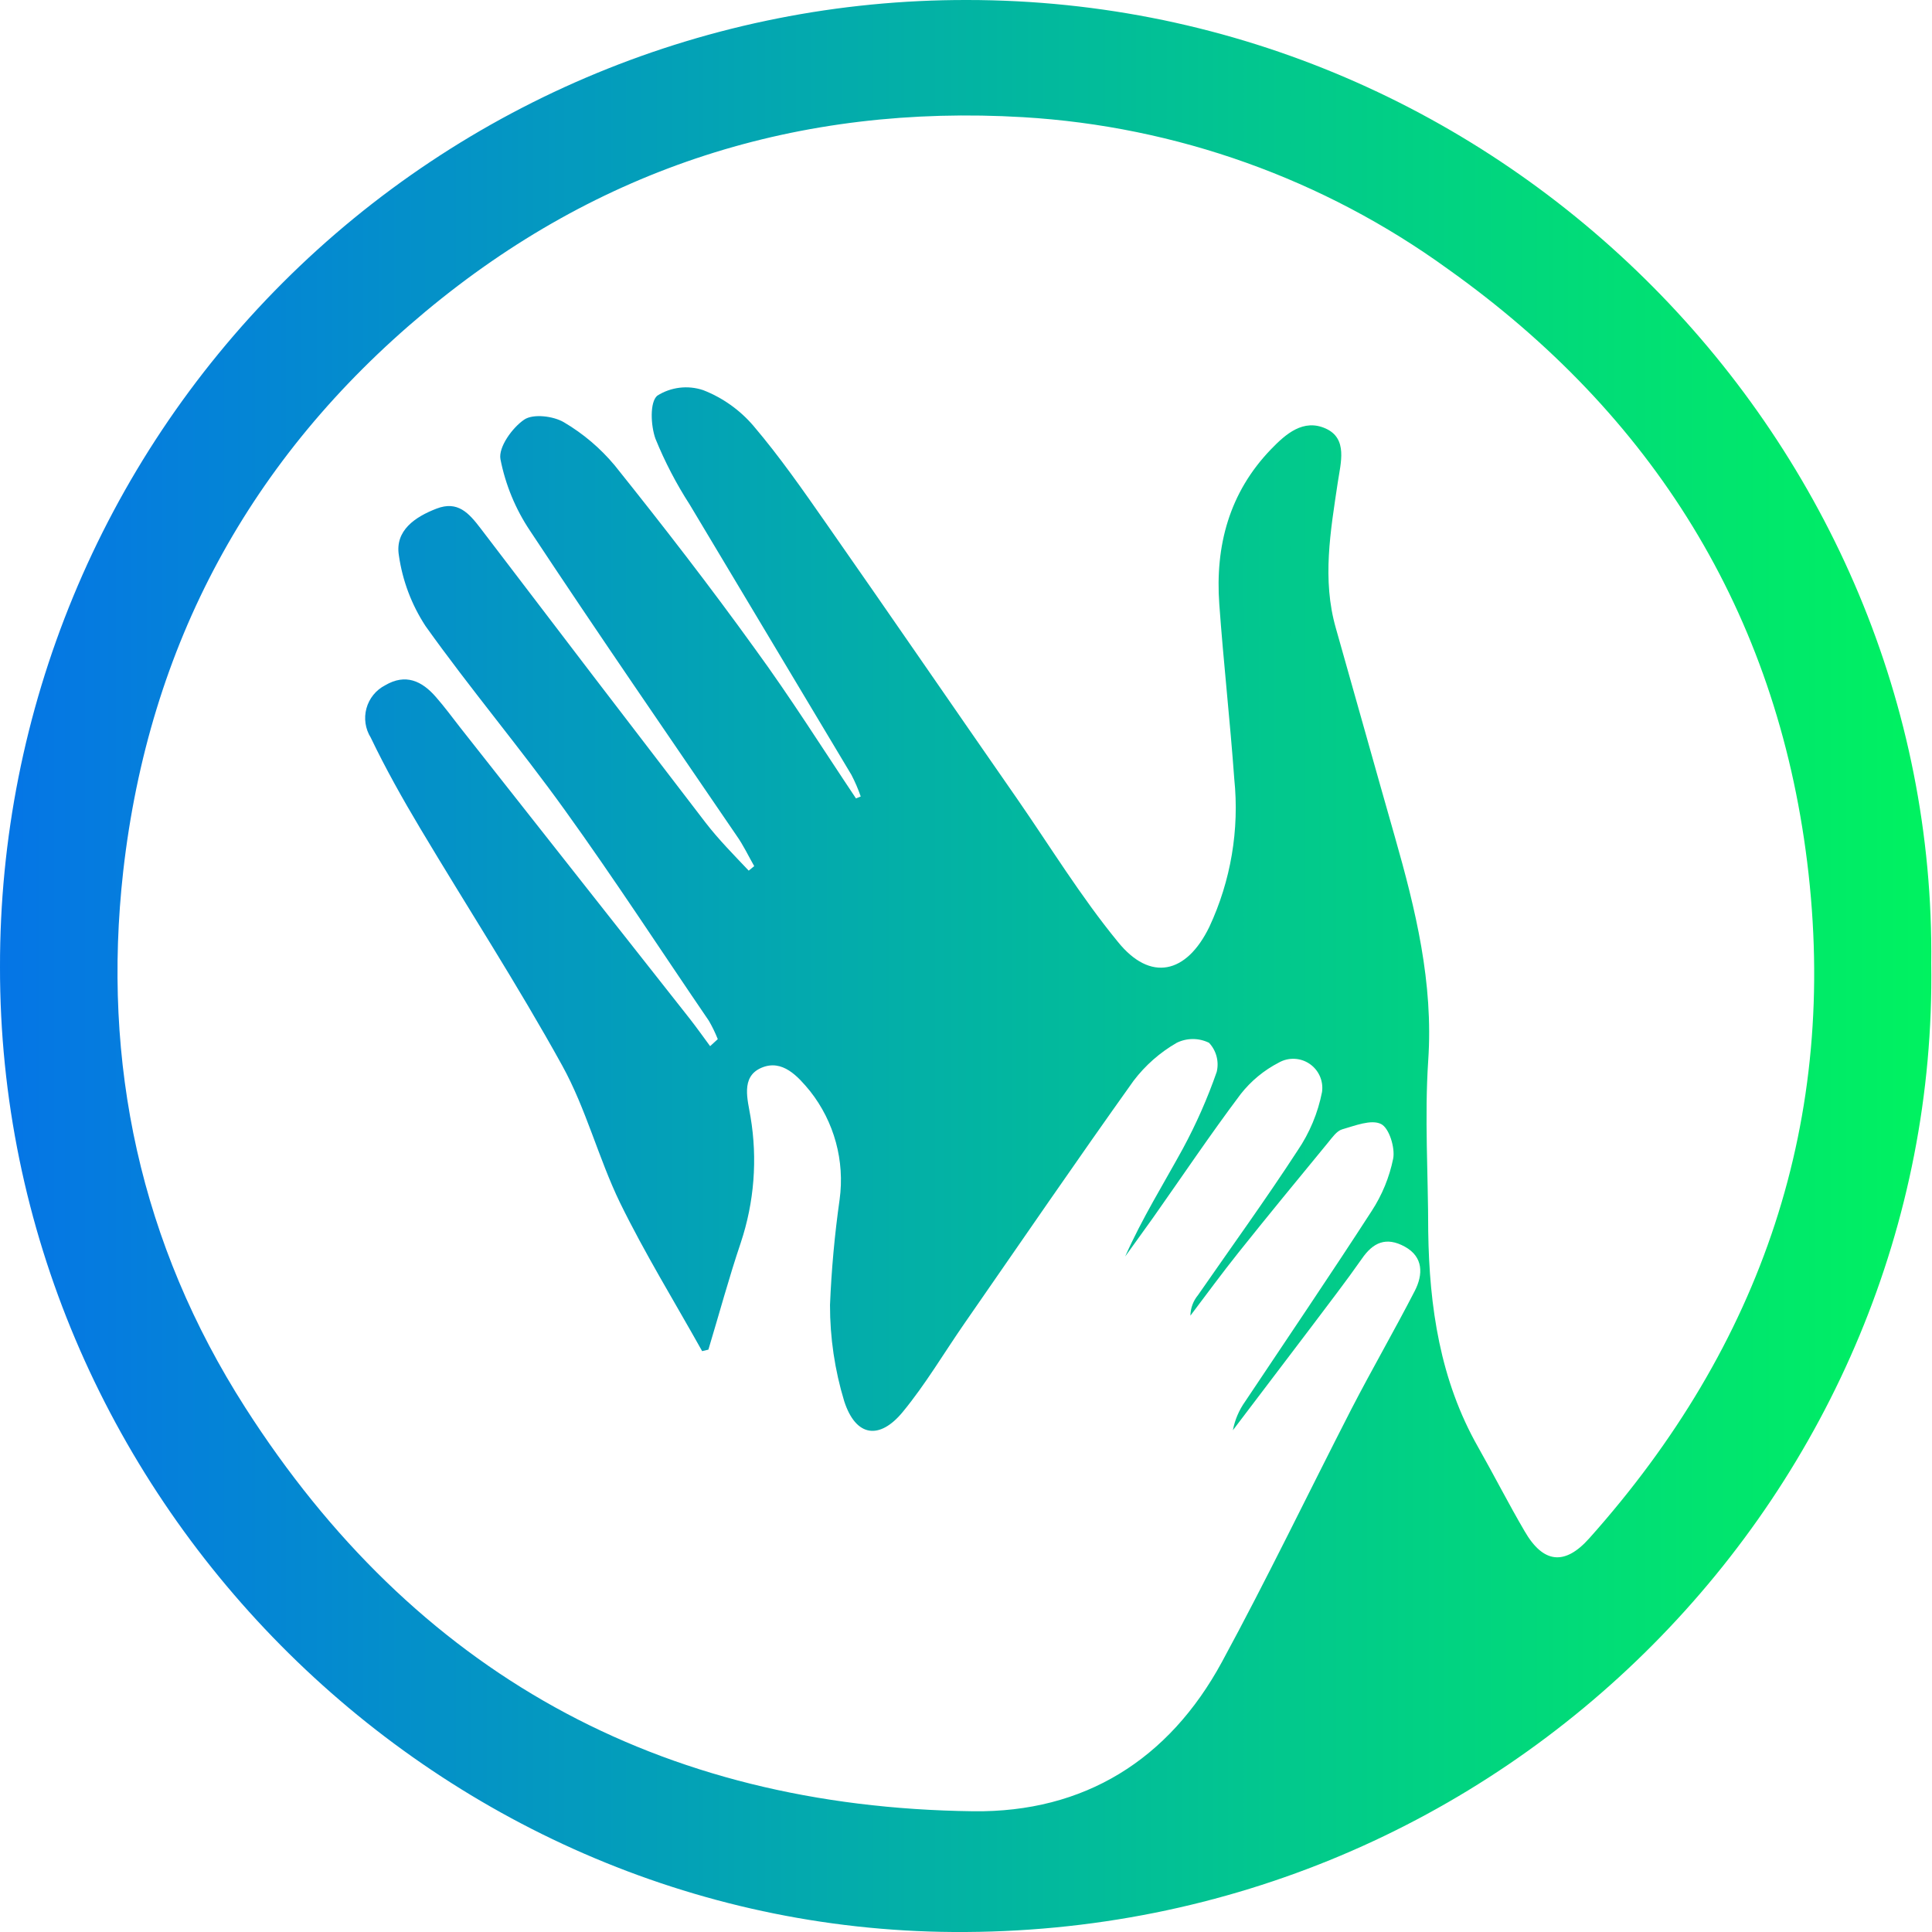
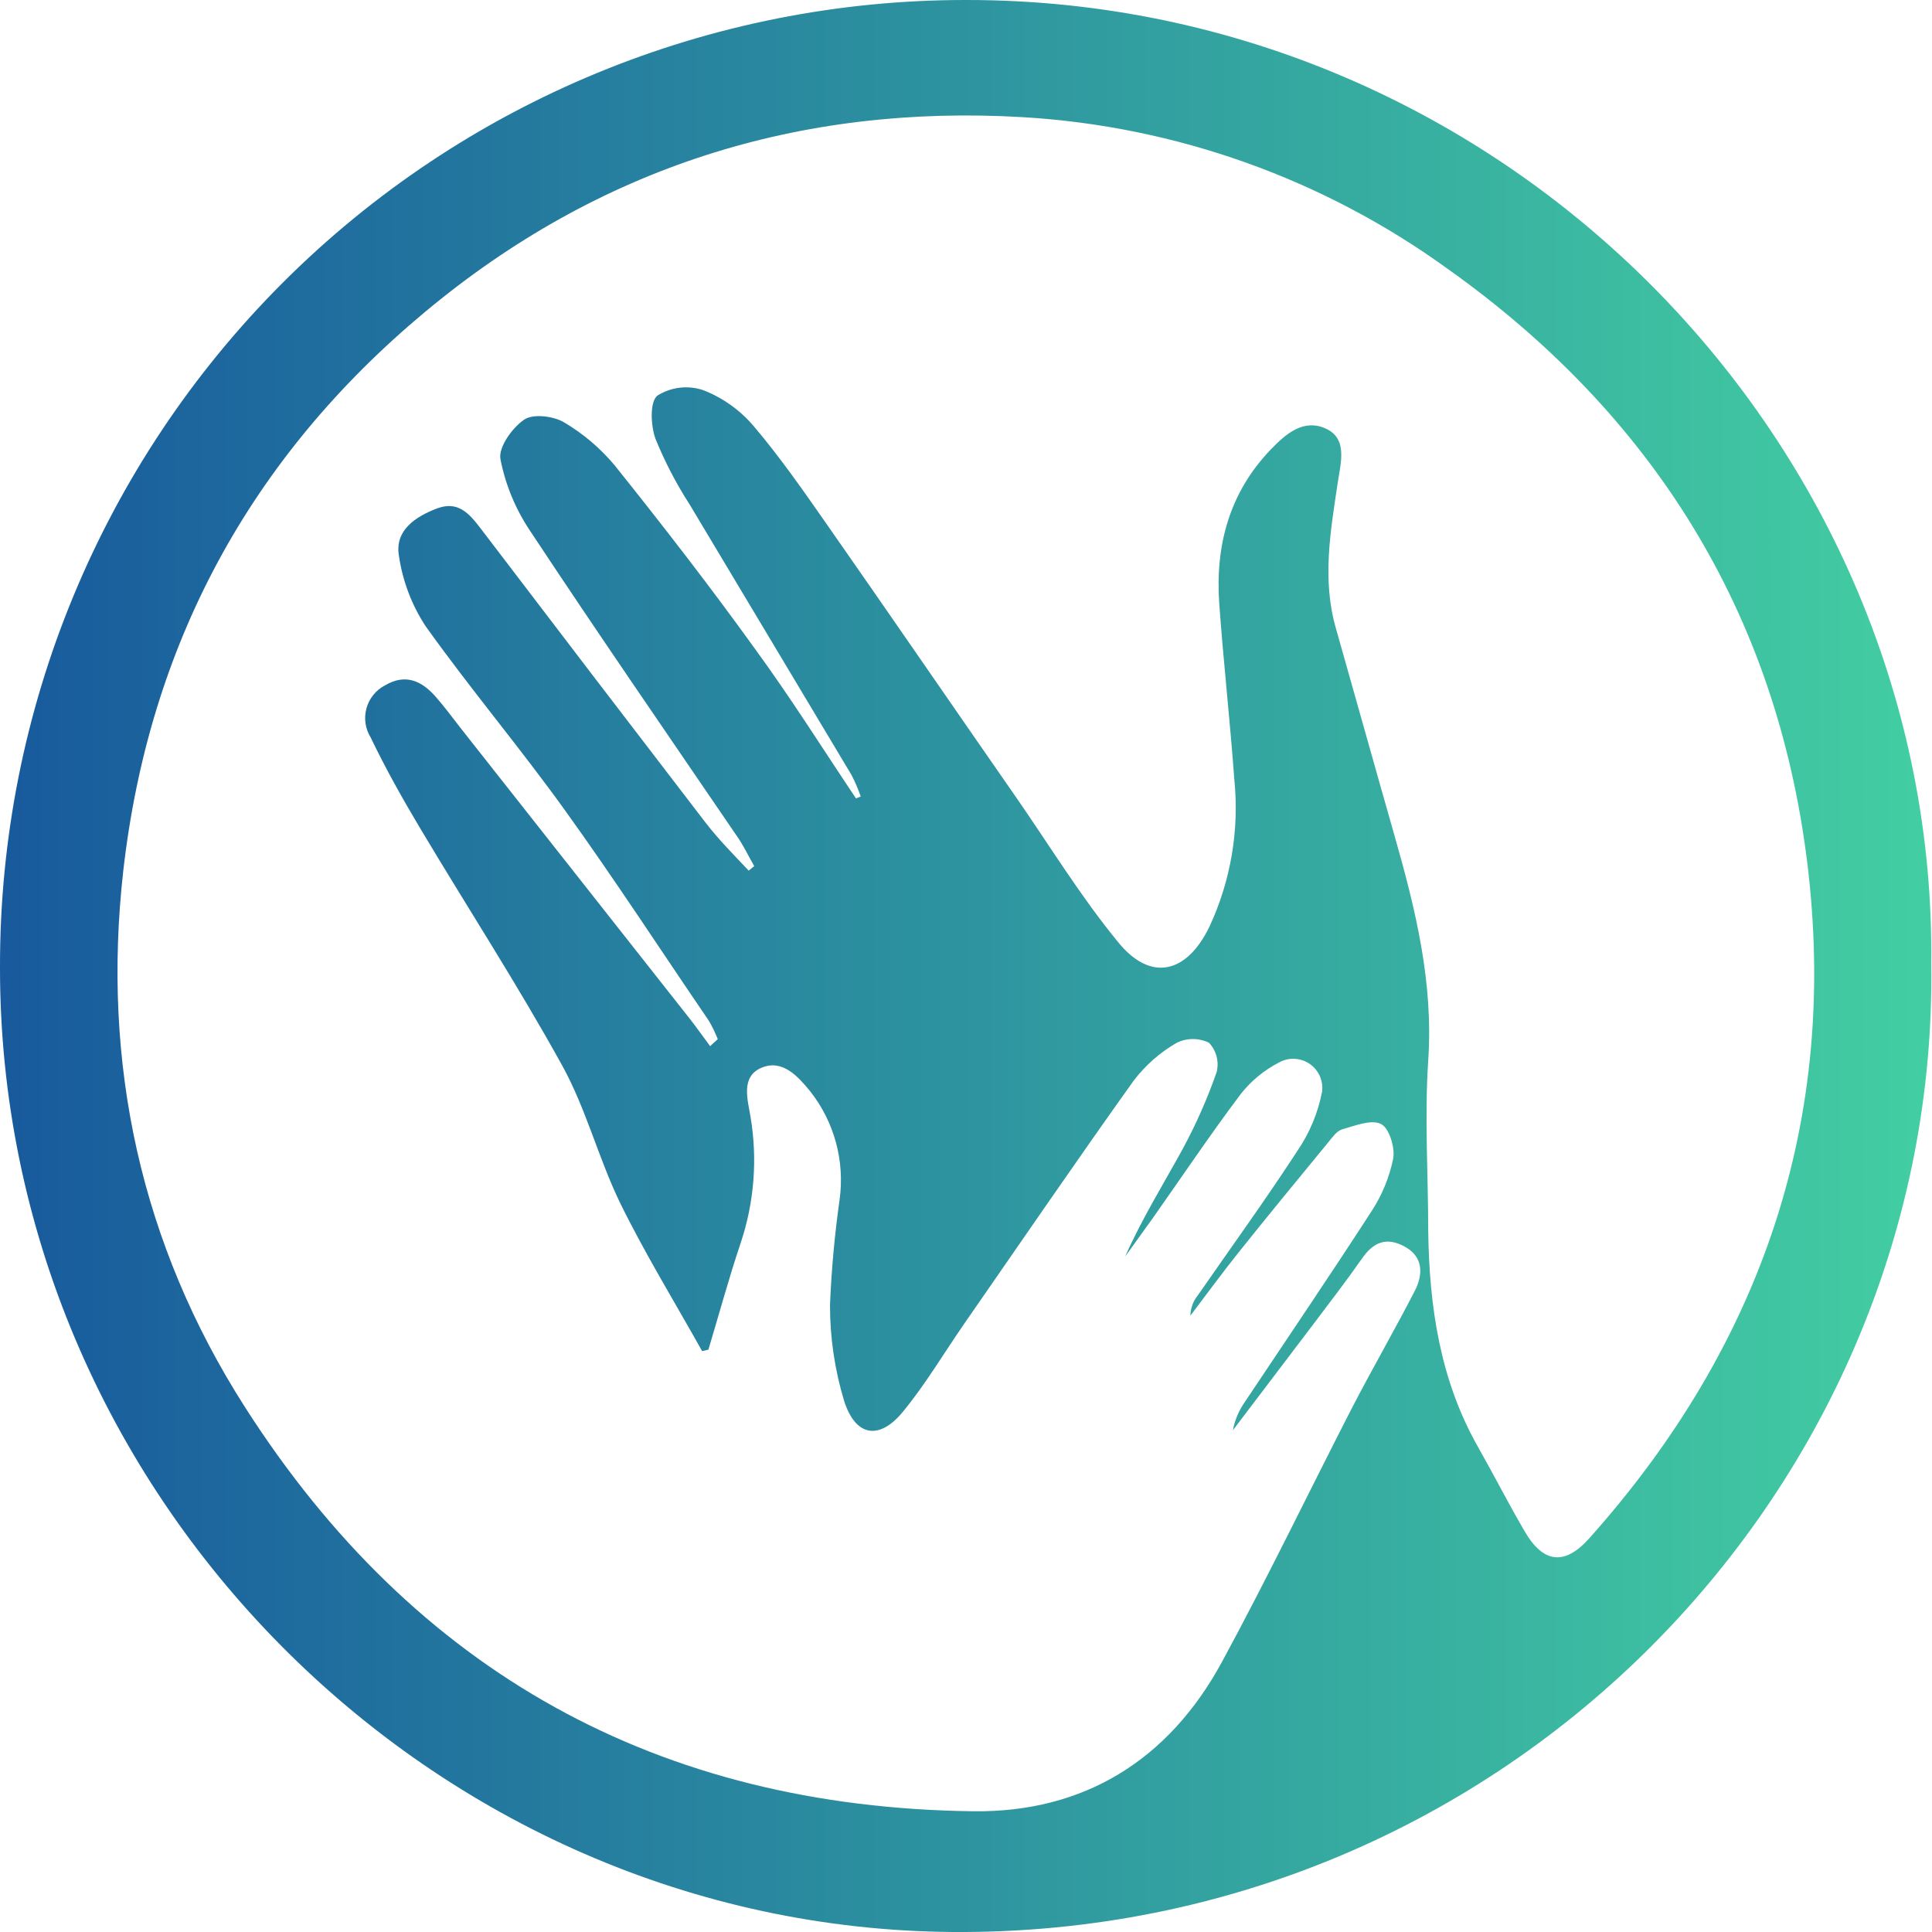
<svg xmlns="http://www.w3.org/2000/svg" viewBox="0 0 179.15 179.21">
  <defs>
    <style>.cls-1{fill:url(#linear-gradient);}</style>
    <linearGradient id="linear-gradient" y1="89.6" x2="179.15" y2="89.6" gradientUnits="userSpaceOnUse">
-       <stop offset="0" stop-color="#0575e6" />
-       <stop offset="1" stop-color="#00f260" />
+       <stop offset="0" stop-color="#185a9d" />
+       <stop offset="1" stop-color="#43cea2" />
    </linearGradient>
  </defs>
  <g id="Layer_2" data-name="Layer 2">
    <g id="Layer_1-2" data-name="Layer 1">
      <path class="cls-1" d="M179.14,89.39c.7,48.38-39.34,90.15-90.71,89.82C40.06,178.89-.07,138.48,0,89.69A89.54,89.54,0,0,1,89.69,0C139.64,0,179.69,41.23,179.14,89.39ZM79.4,74.06l.44-.18a14.92,14.92,0,0,0-.86-2c-5-8.36-10-16.7-15-25.07a37,37,0,0,1-3.18-6.11c-.44-1.23-.54-3.4.17-4a5,5,0,0,1,4.26-.51,11.74,11.74,0,0,1,4.65,3.3c2.45,2.88,4.62,6,6.79,9.11,5.92,8.47,11.77,17,17.66,25.47,3.09,4.46,5.93,9.11,9.36,13.29,3,3.73,6.36,3,8.49-1.39a26.12,26.12,0,0,0,2.31-13.71c-.39-5.41-1-10.81-1.39-16.22s.92-10.35,4.8-14.37c1.37-1.42,3-2.85,5.07-1.92s1.39,3.19,1.12,5c-.67,4.5-1.47,9-.18,13.51,1.83,6.43,3.62,12.87,5.46,19.31,1.94,6.8,3.6,13.58,3.11,20.8-.35,5.26,0,10.57,0,15.85.1,7,1.1,13.8,4.62,20,1.47,2.59,2.82,5.25,4.32,7.81,1.73,3,3.73,3.21,6,.66,16-17.91,23.17-38.89,20.21-62.74-2.87-23.13-14.33-41.49-33.33-55A74.7,74.7,0,0,0,94.91,10.87C74.16,9.64,55.5,15.53,39.43,28.93c-16.25,13.54-25.62,30.91-28,51.88-2,17.83,1.62,34.6,11.31,49.74,15.71,24.56,38.37,37.1,67.53,37.46,10.31.13,18.15-4.78,23.07-13.84,4.19-7.72,8-15.64,12-23.44,1.91-3.7,4-7.31,5.9-11,.77-1.51.8-3.14-.93-4.09s-2.95-.4-4,1.14c-1.49,2.13-3.09,4.19-4.65,6.27l-7.3,9.62A6.79,6.79,0,0,1,115.5,130c3.92-5.88,7.89-11.72,11.73-17.66a14,14,0,0,0,2-4.87c.19-1-.37-2.84-1.13-3.21-.91-.45-2.42.16-3.61.5-.5.15-.91.75-1.29,1.21-2.78,3.38-5.57,6.77-8.3,10.19-1.54,1.93-3,3.92-4.48,5.88a3.07,3.07,0,0,1,.7-1.9c3.09-4.46,6.28-8.86,9.24-13.41a14.7,14.7,0,0,0,2.27-5.44,2.7,2.7,0,0,0-4-2.73,10.77,10.77,0,0,0-3.54,2.92c-2.82,3.75-5.43,7.64-8.13,11.47-.86,1.21-1.73,2.4-2.59,3.6,1.56-3.52,3.56-6.73,5.35-10a48.57,48.57,0,0,0,3.14-7.12,2.94,2.94,0,0,0-.71-2.7,3.39,3.39,0,0,0-3,0,13.47,13.47,0,0,0-4,3.52c-5.31,7.44-10.48,15-15.69,22.51-1.9,2.74-3.61,5.65-5.73,8.22s-4.33,2.35-5.42-1a30.55,30.55,0,0,1-1.32-8.93,98,98,0,0,1,.89-9.77,13.31,13.31,0,0,0-2.74-10.07c-1.12-1.36-2.57-3-4.52-2.16s-1.25,3-1,4.56a24.21,24.21,0,0,1-.91,11.67c-1.1,3.26-2,6.6-3,9.91l-.58.14c-2.56-4.58-5.32-9.07-7.62-13.77-2-4.13-3.15-8.72-5.36-12.72-4.13-7.48-8.79-14.66-13.17-22-1.64-2.75-3.21-5.54-4.59-8.42a3.42,3.42,0,0,1,1.33-4.85c1.9-1.12,3.42-.41,4.72,1.09.78.89,1.49,1.85,2.22,2.79L64,94.52c.64.82,1.25,1.68,1.87,2.52l.71-.65a12.86,12.86,0,0,0-.83-1.71C61.29,88.15,57,81.54,52.39,75.14c-4.16-5.79-8.78-11.26-12.92-17.07A16.12,16.12,0,0,1,37,51.52c-.38-2.32,1.52-3.58,3.49-4.34s3,.41,4.08,1.82Q55,62.7,65.45,76.31c1.21,1.57,2.63,3,4,4.45l.51-.42c-.54-.94-1-1.93-1.63-2.82C61.9,68.09,55.44,58.73,49.17,49.24a18.2,18.2,0,0,1-2.75-6.65c-.2-1.11,1.1-2.92,2.21-3.67.83-.56,2.7-.33,3.68.25a18.1,18.1,0,0,1,4.71,4c4.46,5.57,8.84,11.22,13,17C73.33,64.7,76.3,69.43,79.4,74.06Z" />
    </g>
  </g>
</svg>
